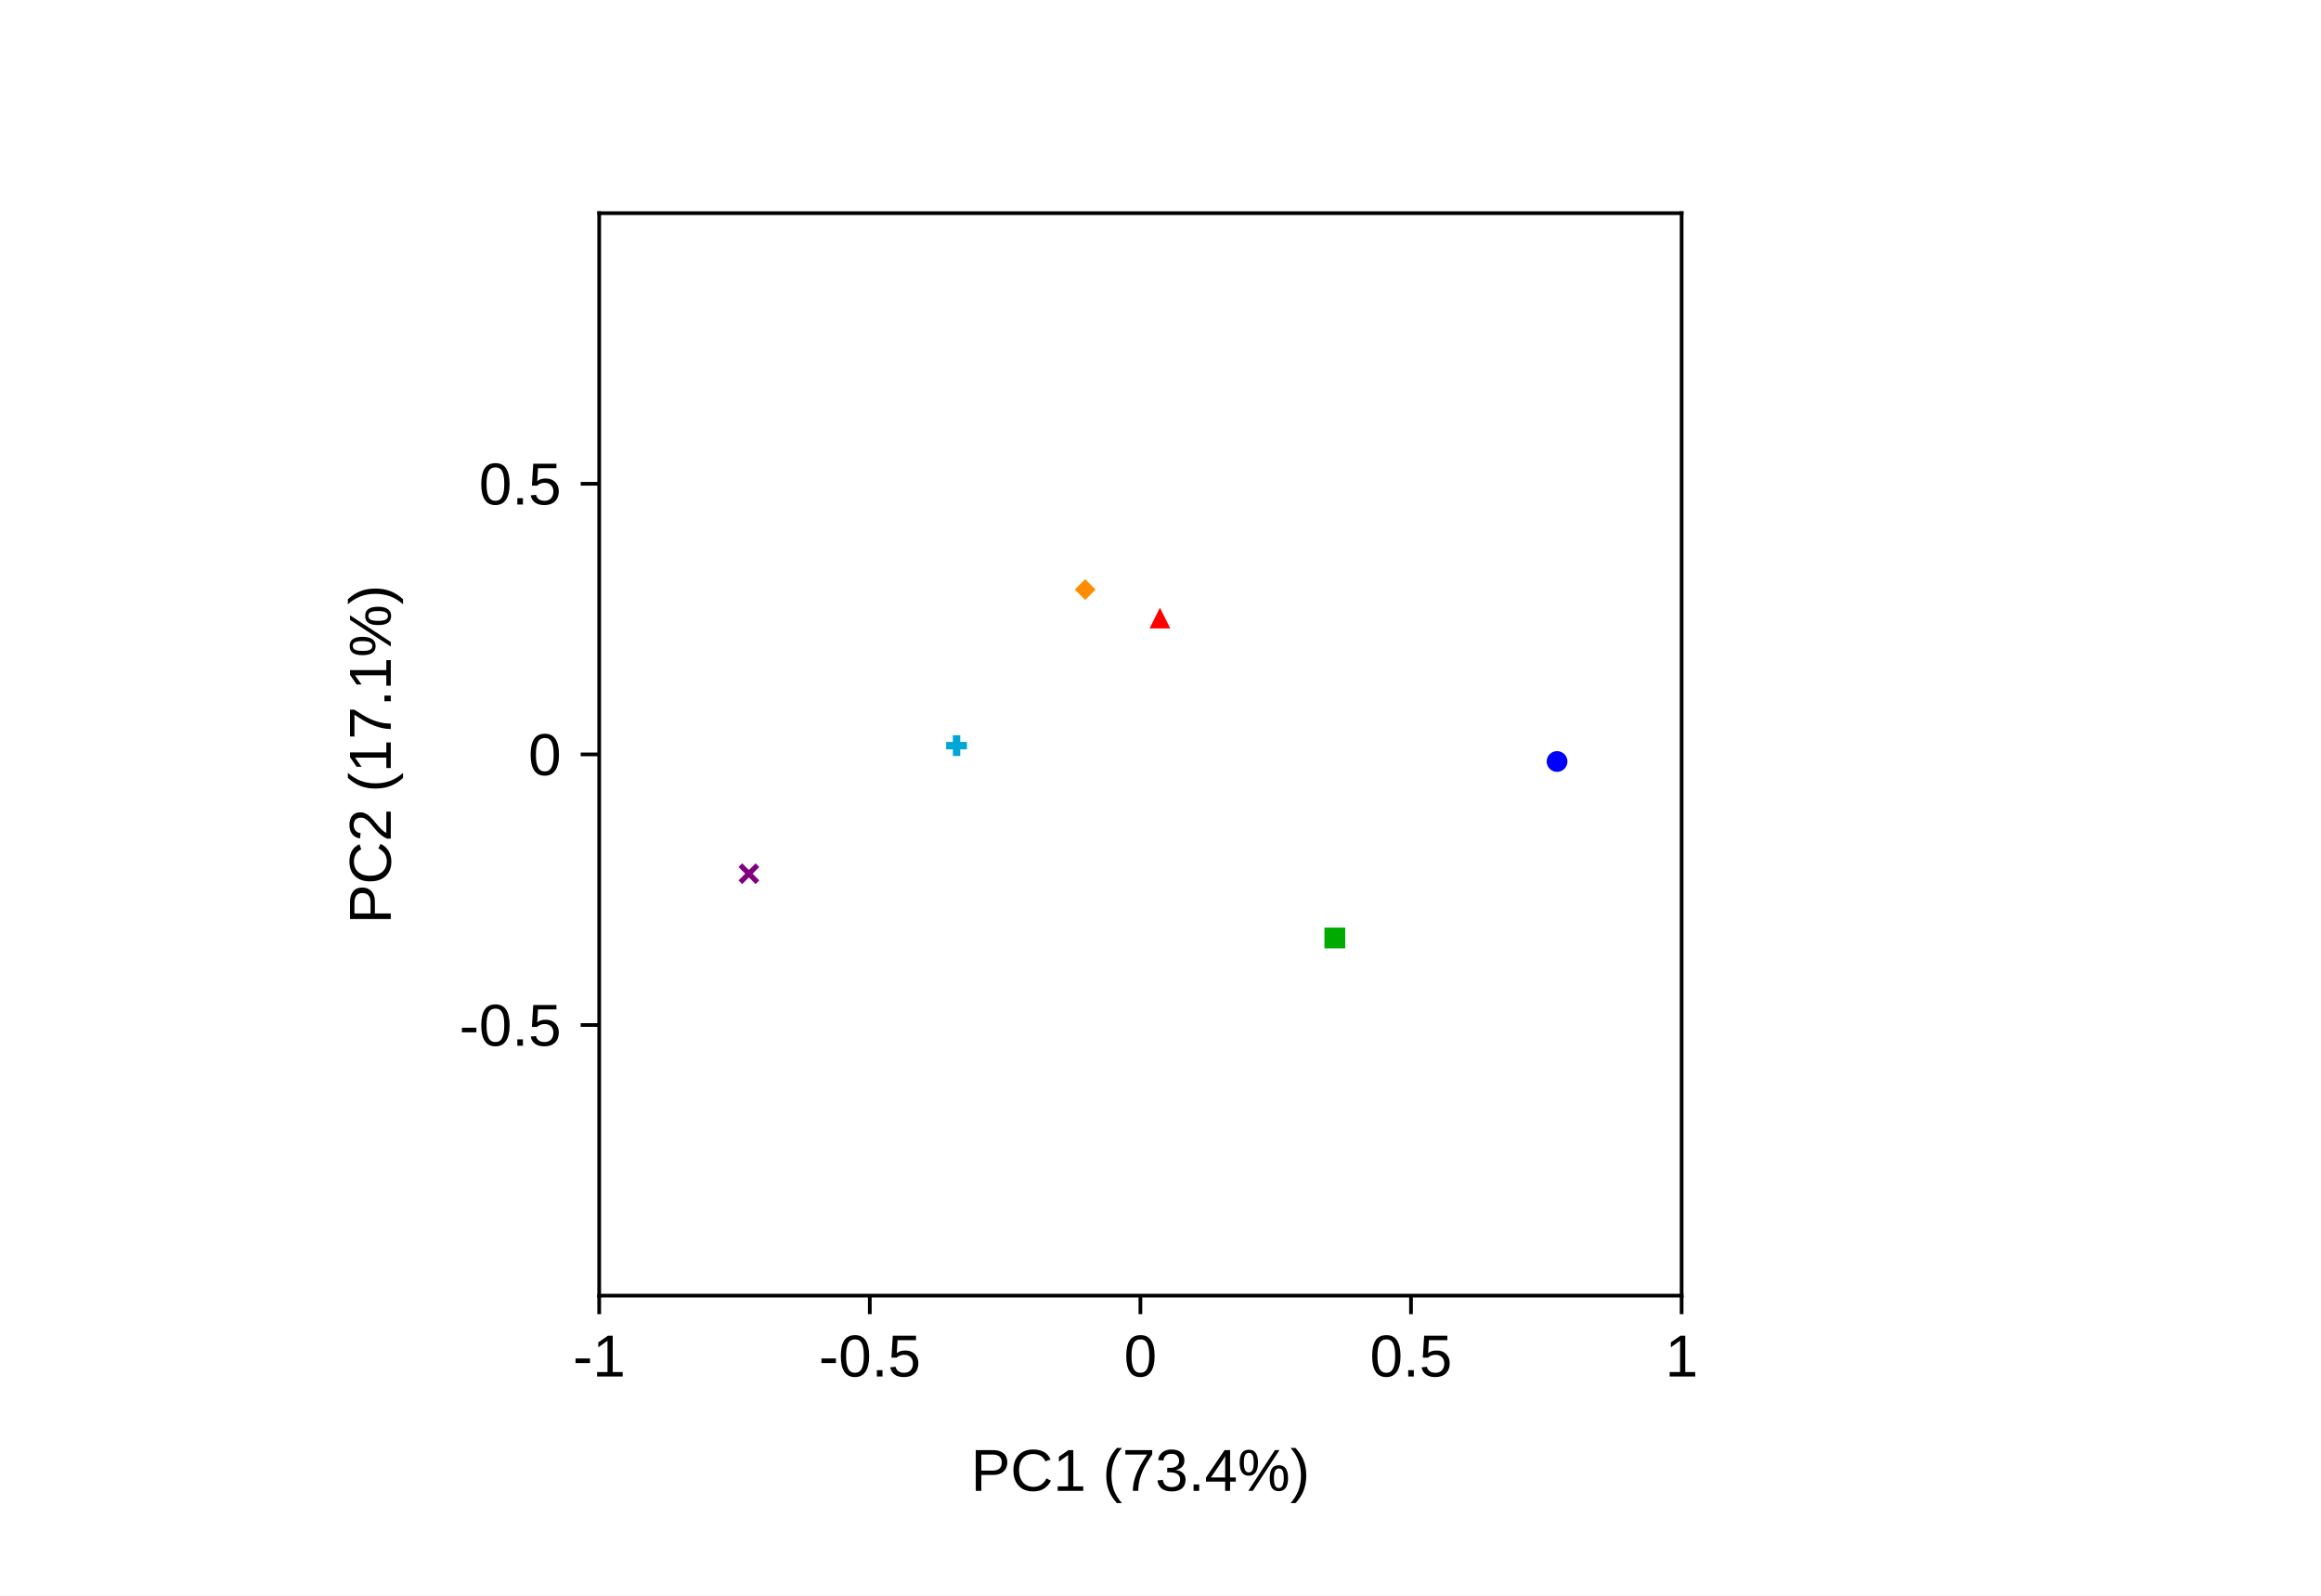
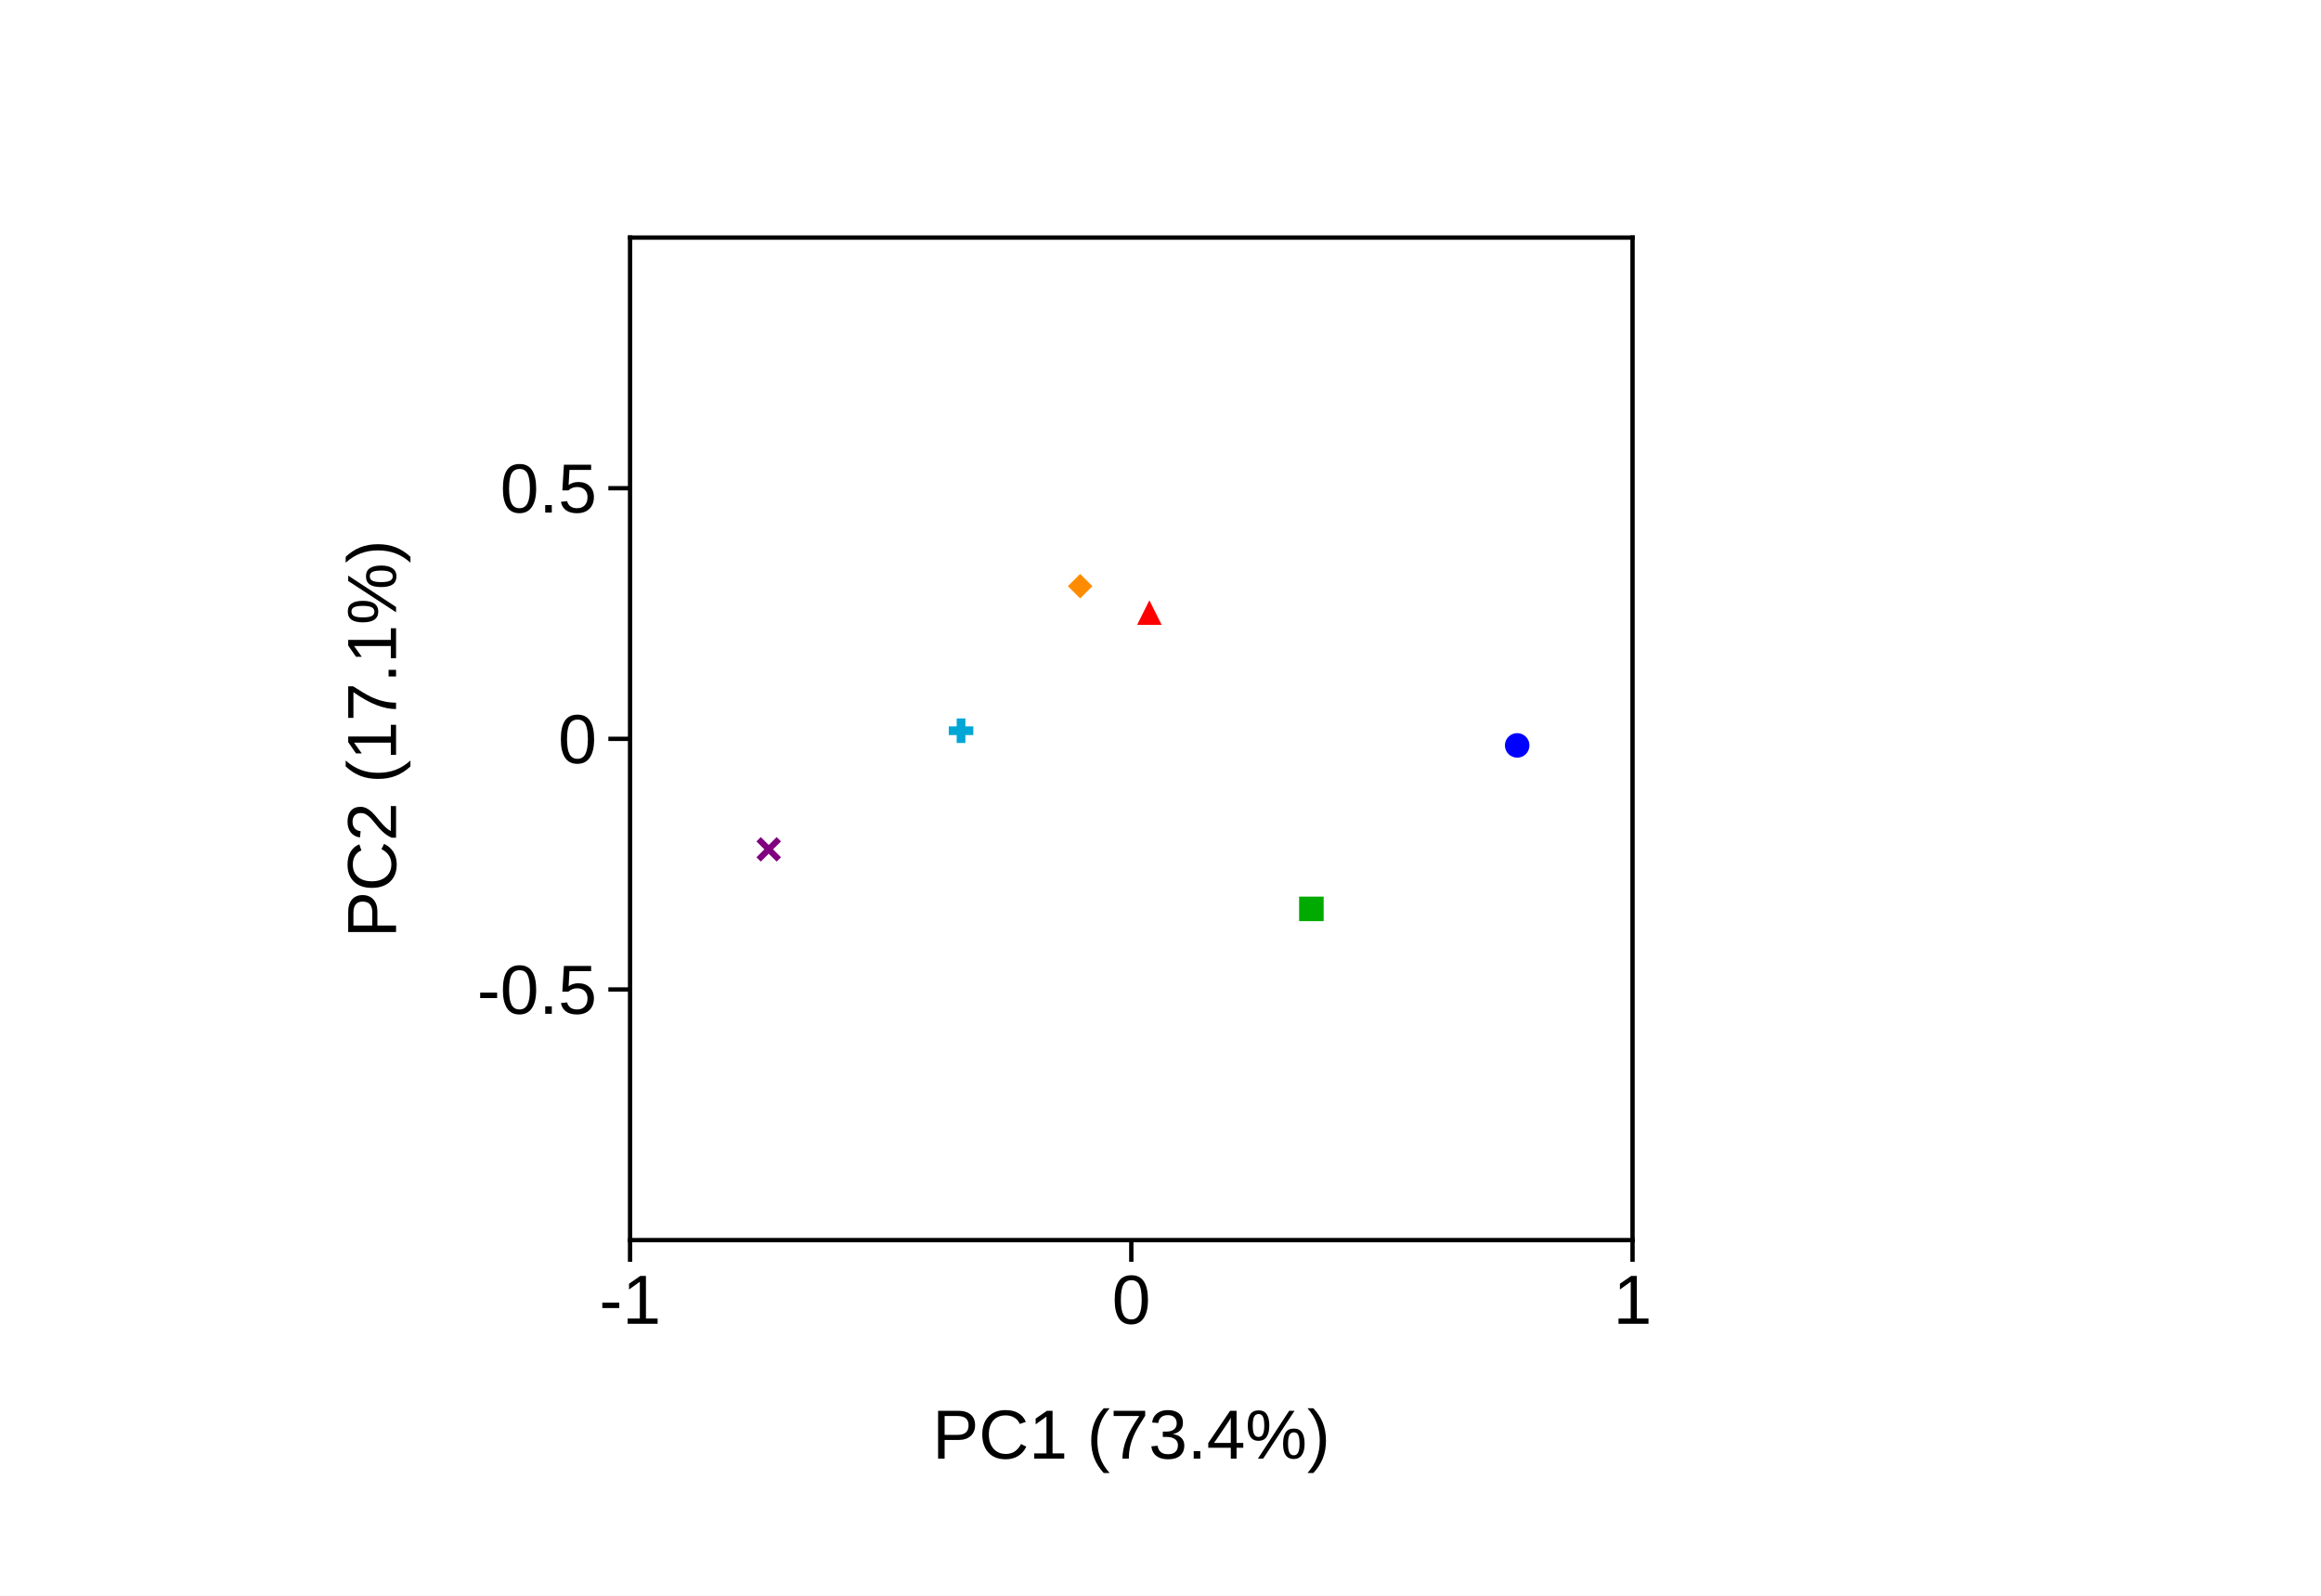
- <svg xmlns="http://www.w3.org/2000/svg" width="320" height="220" viewBox="0 0 320 220" role="img" aria-label="pca example rendered in Graphitix" data-graphitix-welcome-thumbnail="pca" data-preview-source="Graphitix owner-scoped SVG projection" data-source-format="svg" data-inline-ready="true" data-id-prefix="graphitix-welcome-pca-id-" data-export-projection="svg" data-graph-title-suppressed="true" data-proportional-stroke-contract="source-viewport-baked-strokes-v1" data-source-viewport-width="452" data-source-viewport-height="392" data-thumbnail-visual-scale="0.510204081633" data-non-scaling-stroke-count="0" preserveAspectRatio="xMidYMid meet" font-family="Arial, Helvetica, sans-serif">
+ <svg xmlns="http://www.w3.org/2000/svg" width="320" height="220" viewBox="0 0 320 220" role="img" aria-label="pca example rendered in Graphitix" data-graphitix-welcome-thumbnail="pca" data-preview-source="Graphitix owner-scoped SVG projection" data-source-format="svg" data-inline-ready="true" data-id-prefix="graphitix-welcome-pca-id-" data-export-projection="svg" data-graph-title-suppressed="true" data-proportional-stroke-contract="source-viewport-baked-strokes-v1" data-source-viewport-width="388.018771" data-source-viewport-height="334" data-thumbnail-visual-scale="0.59880239521" data-non-scaling-stroke-count="0" preserveAspectRatio="xMidYMid meet" font-family="Arial, Helvetica, sans-serif">
  <rect width="320" height="220" fill="#ffffff" data-welcome-thumbnail-background="true" />
-   <g transform="matrix(0.5102041 0 0 0.5102041 44.69388 10)" data-welcome-thumbnail-content="true">
-     <g id="graphitix-welcome-pca-id-1" transform="matrix(1 0 0 1 2 0)" data-export-physical-projection="materialized">
-       <line x1="72.32" y1="330.5" x2="364.82" y2="330.5" stroke="#000000" stroke-linecap="square" stroke-width="1" />
-       <line x1="72.32" y1="38" x2="72.32" y2="330.5" stroke="#000000" stroke-linecap="square" stroke-width="1" />
-       <line x1="72.32" y1="38" x2="364.82" y2="38" stroke="#000000" stroke-linecap="square" stroke-width="1" />
-       <line x1="364.82" y1="38" x2="364.82" y2="330.5" stroke="#000000" stroke-linecap="square" stroke-width="1" />
-       <line x1="72.32" y1="330.5" x2="72.32" y2="335.5" stroke="#000000" stroke-width="1" />
-       <text x="72.32" y="346.75" font-size="16" text-anchor="middle" fill="#000000" dy="5.6" font-family="Arial, Helvetica, sans-serif">-1</text>
-       <line x1="145.445" y1="330.5" x2="145.445" y2="335.5" stroke="#000000" stroke-width="1" />
-       <text x="145.445" y="346.75" font-size="16" text-anchor="middle" fill="#000000" dy="5.6" font-family="Arial, Helvetica, sans-serif">-0.5</text>
-       <line x1="218.57" y1="330.5" x2="218.57" y2="335.5" stroke="#000000" stroke-width="1" />
-       <text x="218.57" y="346.75" font-size="16" text-anchor="middle" fill="#000000" dy="5.6" font-family="Arial, Helvetica, sans-serif">0</text>
-       <line x1="291.695" y1="330.5" x2="291.695" y2="335.5" stroke="#000000" stroke-width="1" />
-       <text x="291.695" y="346.75" font-size="16" text-anchor="middle" fill="#000000" dy="5.6" font-family="Arial, Helvetica, sans-serif">0.5</text>
-       <line x1="364.82" y1="330.5" x2="364.82" y2="335.5" stroke="#000000" stroke-width="1" />
-       <text x="364.82" y="346.75" font-size="16" text-anchor="middle" fill="#000000" dy="5.6" font-family="Arial, Helvetica, sans-serif">1</text>
-       <line x1="67.32" y1="257.375" x2="72.32" y2="257.375" stroke="#000000" stroke-width="1" />
-       <text x="62.07" y="257.375" font-size="16" text-anchor="end" fill="#000000" font-family="Arial, Helvetica, sans-serif" dy="0.35em">-0.5</text>
-       <line x1="67.32" y1="184.25" x2="72.32" y2="184.25" stroke="#000000" stroke-width="1" />
-       <text x="62.07" y="184.25" font-size="16" text-anchor="end" fill="#000000" font-family="Arial, Helvetica, sans-serif" dy="0.35em">0</text>
-       <line x1="67.32" y1="111.125" x2="72.32" y2="111.125" stroke="#000000" stroke-width="1" />
-       <text x="62.07" y="111.125" font-size="16" text-anchor="end" fill="#000000" font-family="Arial, Helvetica, sans-serif" dy="0.35em">0.5</text>
-       <text x="218.57" y="383.25" font-size="16" text-anchor="middle" fill="#000000" style=" touch-action: none" font-family="Arial, Helvetica, sans-serif">PC1 (73.4%)</text>
-       <text x="16" y="184.25" font-size="16" text-anchor="middle" transform="rotate(-90 16 184.25)" fill="#000000" style=" touch-action: none" font-family="Arial, Helvetica, sans-serif">PC2 (17.1%)</text>
-       <text x="218.57" y="19" font-size="16" text-anchor="middle" fill="#000000" style="visibility: hidden; touch-action: none" font-family="Arial, Helvetica, sans-serif">PCA Plot</text>
-       <circle cx="331.162" cy="186.164" r="2.806" fill="#0000ff" stroke="none" stroke-width="0" />
-       <path d="M 223.843 144.603 L 226.649 150.215 L 221.037 150.215 Z" fill="#ff0000" stroke="none" stroke-width="0" />
-       <rect x="268.306" y="231.05" width="5.612" height="5.612" fill="#00aa00" stroke="none" stroke-width="0" />
-       <path d="M 203.641 136.898 L 206.447 139.705 L 203.641 142.511 L 200.834 139.705 Z" fill="#ff8c00" stroke="none" stroke-width="0" />
-       <path d="M 109.968 214.682 L 110.968 213.682 L 112.774 215.488 L 114.58 213.682 L 115.58 214.682 L 113.774 216.488 L 115.58 218.294 L 114.58 219.294 L 112.774 217.488 L 110.968 219.294 L 109.968 218.294 L 111.774 216.488 Z" fill="#800080" stroke="none" stroke-width="0" />
-       <path d="M 167.889 179.071 H 169.889 V 180.877 H 171.696 V 182.877 H 169.889 V 184.683 H 167.889 V 182.877 H 166.083 V 180.877 H 167.889 Z" fill="#00a6d6" stroke="none" stroke-width="0" />
+   <g transform="matrix(0.5988024 0 0 0.5988024 43.82672 10)" data-welcome-thumbnail-content="true">
+     <g id="graphitix-welcome-pca-id-1" transform="matrix(0.999997 0 0 0.999997 29.56969 0.000426)" data-export-physical-projection="materialized">
+       <line x1="42.311" y1="268.816" x2="273.126" y2="268.816" stroke="#000000" stroke-linecap="square" stroke-width="1" />
+       <line x1="42.311" y1="38" x2="42.311" y2="268.816" stroke="#000000" stroke-linecap="square" stroke-width="1" />
+       <line x1="42.311" y1="38" x2="273.126" y2="38" stroke="#000000" stroke-linecap="square" stroke-width="1" />
+       <line x1="273.126" y1="38" x2="273.126" y2="268.816" stroke="#000000" stroke-linecap="square" stroke-width="1" />
+       <line x1="42.311" y1="268.816" x2="42.311" y2="273.816" stroke="#000000" stroke-width="1" />
+       <text x="42.311" y="282.478" font-size="16" text-anchor="middle" fill="#000000" dy="5.6" font-family="Arial, Helvetica, sans-serif">-1</text>
+       <line x1="157.718" y1="268.816" x2="157.718" y2="273.816" stroke="#000000" stroke-width="1" />
+       <text x="157.718" y="282.478" font-size="16" text-anchor="middle" fill="#000000" dy="5.6" font-family="Arial, Helvetica, sans-serif">0</text>
+       <line x1="273.126" y1="268.816" x2="273.126" y2="273.816" stroke="#000000" stroke-width="1" />
+       <text x="273.126" y="282.478" font-size="16" text-anchor="middle" fill="#000000" dy="5.6" font-family="Arial, Helvetica, sans-serif">1</text>
+       <line x1="37.311" y1="211.112" x2="42.311" y2="211.112" stroke="#000000" stroke-width="1" />
+       <text x="34.649" y="211.112" font-size="16" text-anchor="end" fill="#000000" font-family="Arial, Helvetica, sans-serif" dy="0.35em">-0.5</text>
+       <line x1="37.311" y1="153.408" x2="42.311" y2="153.408" stroke="#000000" stroke-width="1" />
+       <text x="34.649" y="153.408" font-size="16" text-anchor="end" fill="#000000" font-family="Arial, Helvetica, sans-serif" dy="0.35em">0</text>
+       <line x1="37.311" y1="95.704" x2="42.311" y2="95.704" stroke="#000000" stroke-width="1" />
+       <text x="34.649" y="95.704" font-size="16" text-anchor="end" fill="#000000" font-family="Arial, Helvetica, sans-serif" dy="0.35em">0.5</text>
+       <text x="157.718" y="319.126" font-size="16" text-anchor="middle" fill="#000000" style=" touch-action: none" font-family="Arial, Helvetica, sans-serif">PC1 (73.4%)</text>
+       <text x="-11.57" y="153.408" font-size="16" text-anchor="middle" transform="rotate(-90 -11.57031 153.4078)" fill="#000000" style=" touch-action: none" font-family="Arial, Helvetica, sans-serif">PC2 (17.1%)</text>
+       <text x="157.718" y="19" font-size="16" text-anchor="middle" fill="#000000" style="visibility: hidden; touch-action: none" font-family="Arial, Helvetica, sans-serif">PCA Plot</text>
+       <circle cx="246.566" cy="154.918" r="2.826" fill="#0000ff" stroke="none" stroke-width="0" />
+       <path d="M 161.879 121.51 L 164.705 127.162 L 159.053 127.162 Z" fill="#ff0000" stroke="none" stroke-width="0" />
+       <rect x="196.354" y="189.727" width="5.652" height="5.652" fill="#00aa00" stroke="none" stroke-width="0" />
+       <path d="M 145.937 115.431 L 148.763 118.257 L 145.937 121.083 L 143.111 118.257 Z" fill="#ff8c00" stroke="none" stroke-width="0" />
+       <path d="M 71.407 177.021 L 72.407 176.021 L 74.233 177.847 L 76.059 176.021 L 77.059 177.021 L 75.233 178.847 L 77.059 180.673 L 76.059 181.673 L 74.233 179.847 L 72.407 181.673 L 71.407 180.673 L 73.233 178.847 Z" fill="#800080" stroke="none" stroke-width="0" />
+       <path d="M 117.515 148.709 H 119.515 V 150.535 H 121.341 V 152.535 H 119.515 V 154.361 H 117.515 V 152.535 H 115.689 V 150.535 H 117.515 Z" fill="#00a6d6" stroke="none" stroke-width="0" />
    </g>
  </g>
</svg>
